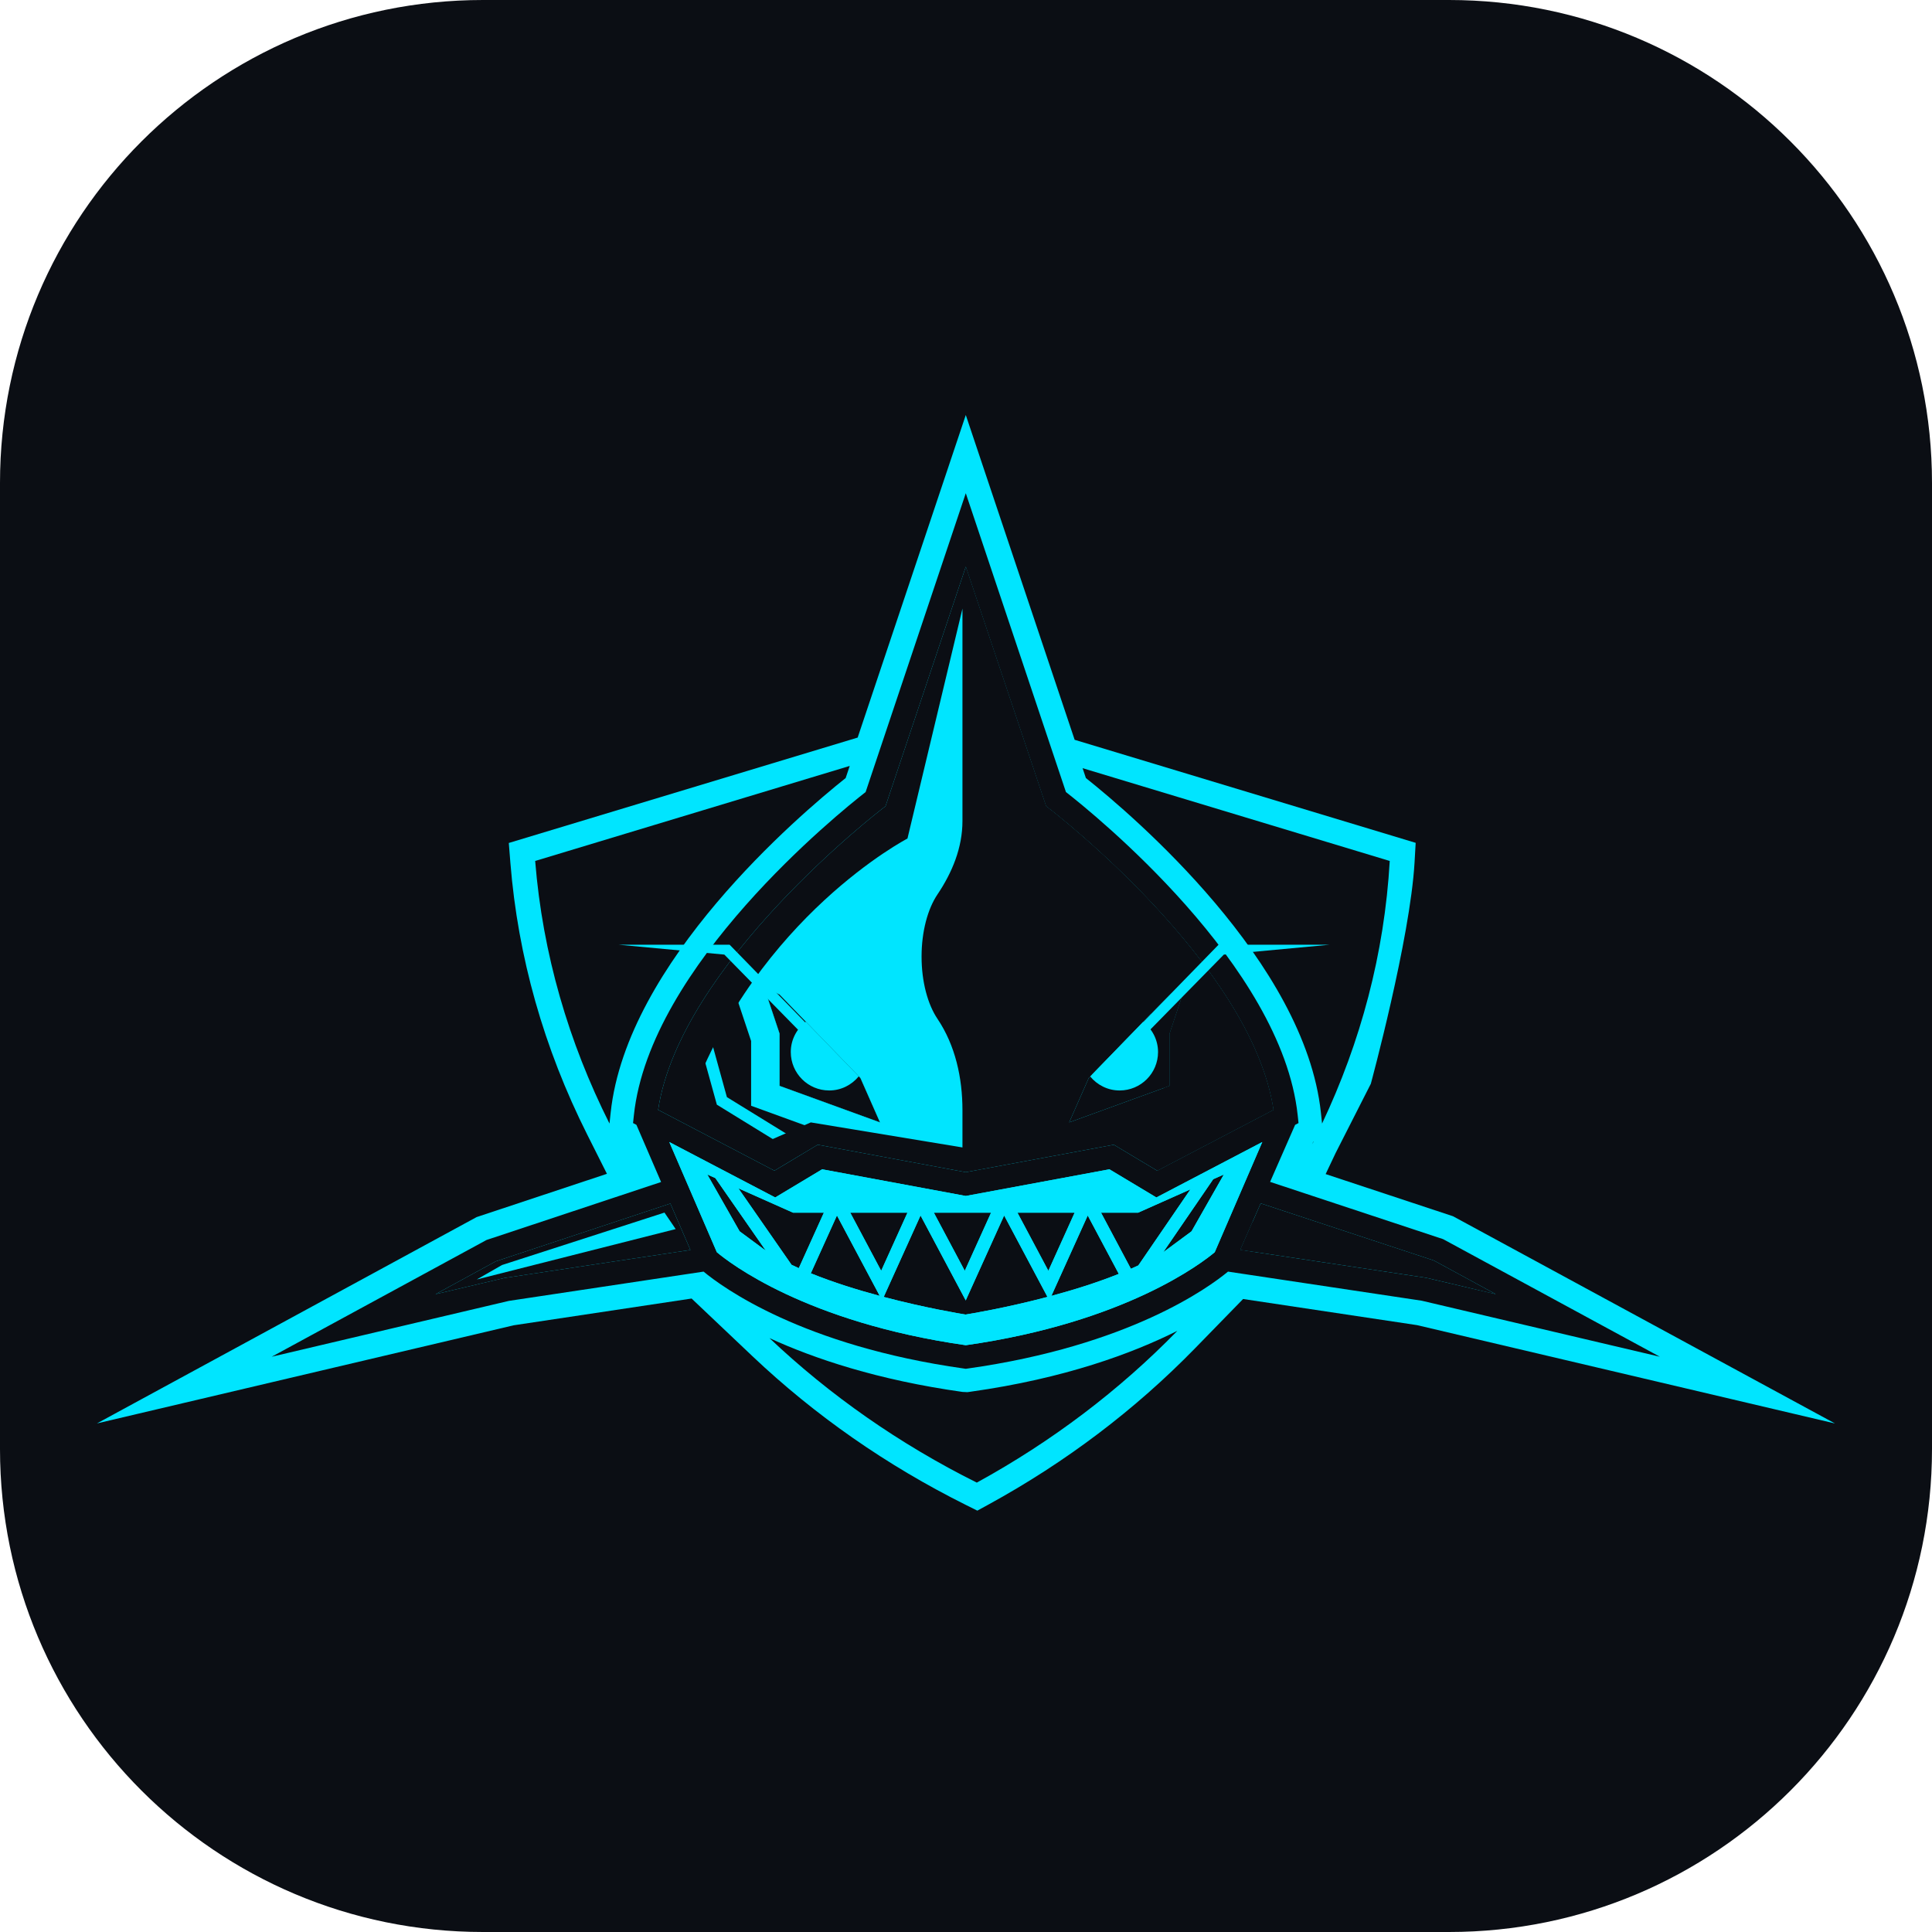
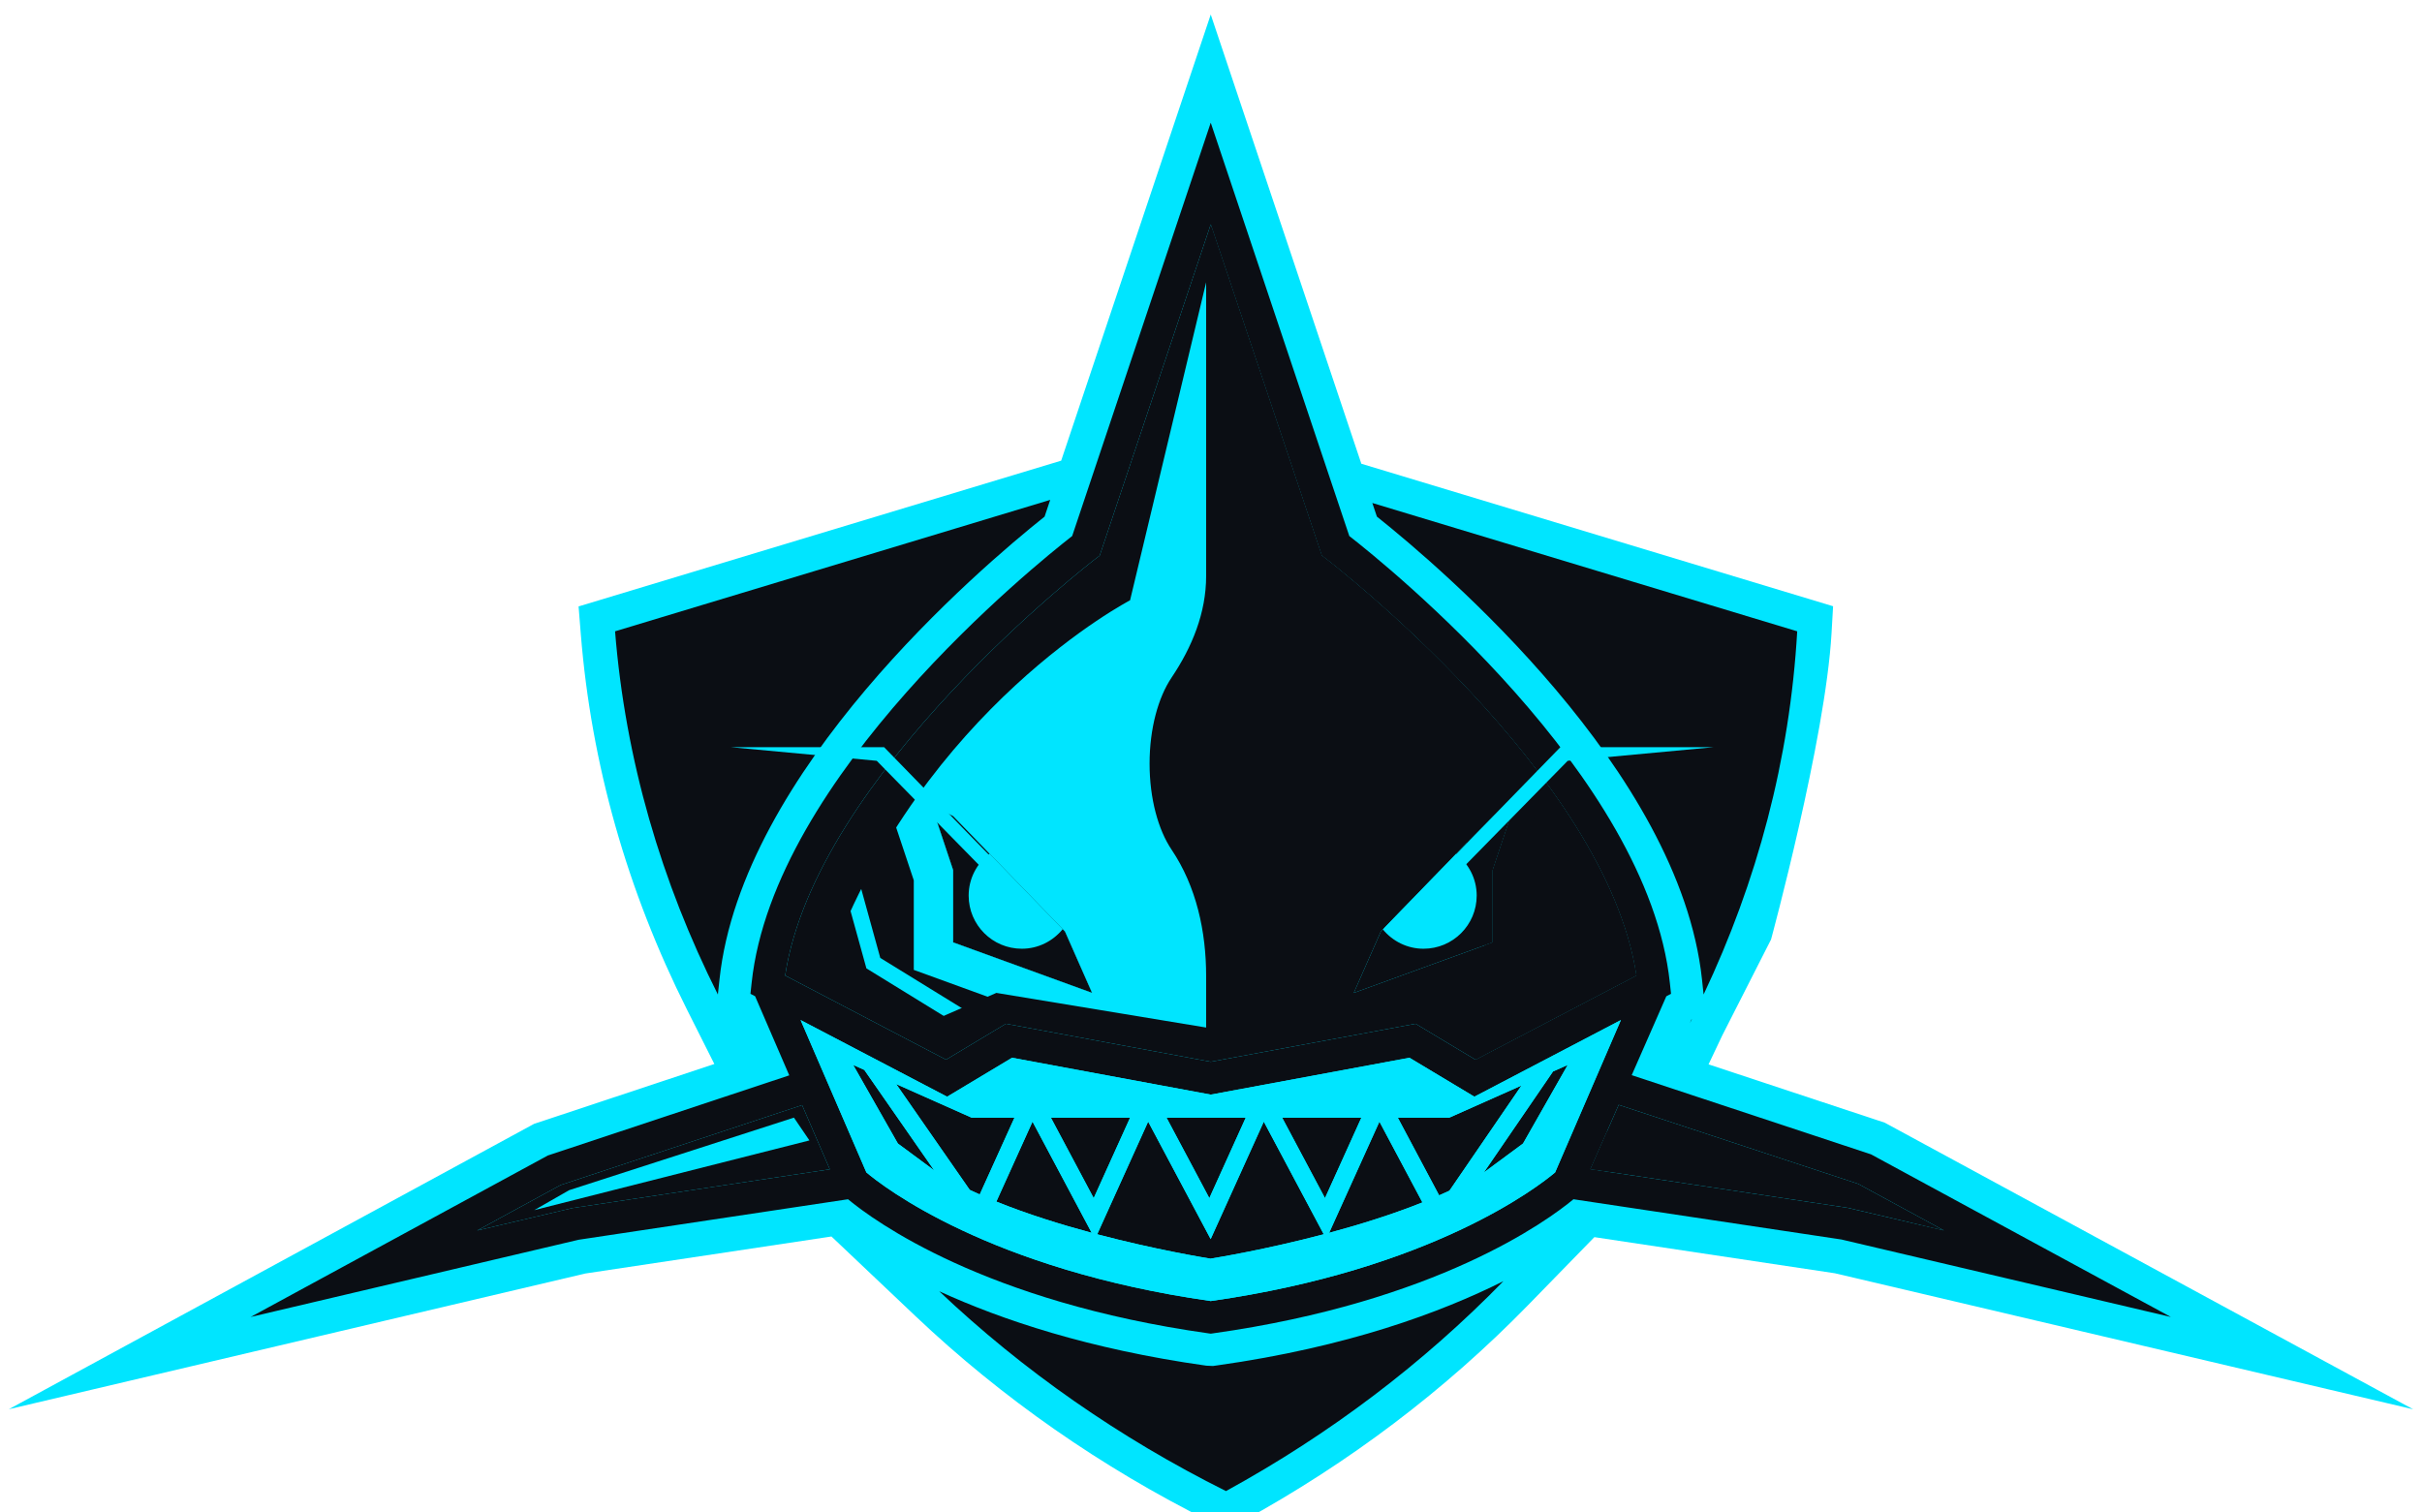
- <svg xmlns="http://www.w3.org/2000/svg" viewBox="0 0 32 32" width="32" height="32" role="img" aria-label="Juke">
-   <rect x="0" y="0" width="32" height="32" rx="8" fill="#0B0E14" />
-   <g transform="translate(-16.908,-4.098) scale(0.051418)">
-     <g transform="matrix(1.921154 0 0 1.921154 640 389.8519)" id="logo-logo">
-       <g style="" paint-order="stroke">
-         <g transform="matrix(0.9307168 0 0 -0.9307168 0 0)">
-           <path style="stroke: none; stroke-width: 1; stroke-dasharray: none; stroke-linecap: butt; stroke-dashoffset: 0; stroke-linejoin: miter; stroke-miterlimit: 4; fill: #00E5FF; fill-rule: nonzero; opacity: 1;" paint-order="stroke" transform=" translate(87.908, -45.7435)" d="M 0 0 L -0.162 0.088 L -23.11 7.684 L -21.329 11.444 L -14.971 23.953 C -14.971 23.953 -7.886 50.038 -7.093 63.838 L -6.891 67.36 L -68.329 85.922 L -87.941 144.437 L -107.419 86.324 L -170.271 67.336 L -169.982 63.735 C -168.625 46.837 -163.965 30.364 -156.13 14.775 L -152.59 7.733 L -176.067 -0.064 L -244.471 -37.236 L -169.405 -19.56 L -137.337 -14.737 L -126.384 -25.118 C -115.117 -35.794 -102.188 -44.808 -87.957 -51.905 L -85.861 -52.95 L -83.807 -51.826 C -69.93 -44.228 -57.418 -34.758 -46.618 -23.68 L -37.981 -14.821 L -6.647 -19.528 L 68.655 -37.245 z" stroke-linecap="round" />
-         </g>
-         <g transform="matrix(0.9307168 0 0 -0.9307168 -0.03108594 -5.335334)">
-           <path style="stroke: none; stroke-width: 1; stroke-dasharray: none; stroke-linecap: butt; stroke-dashoffset: 0; stroke-linejoin: miter; stroke-miterlimit: 4; fill: #0B0E14; fill-rule: nonzero; opacity: 1;" paint-order="stroke" transform=" translate(0, -74.6205)" d="M 0 0 C -28.828 4.111 -42.677 14.92 -44.849 16.753 L -53.417 36.602 L -34.334 26.617 L -25.878 31.691 L 0 26.888 L 25.878 31.691 L 34.334 26.617 L 53.416 36.602 L 44.849 16.753 C 42.676 14.92 28.828 4.111 0 0 M -83.107 12.114 L -95.536 9.189 L -84.671 15.111 L -53.219 25.521 L -49.609 17.158 z M -14.979 96.703 L -14.463 97.096 L 0 140.247 L 14.463 97.096 L 14.979 96.703 C 15.351 96.422 51.455 68.687 55.426 42.403 L 34.474 31.44 L 26.676 36.118 L 0 31.169 L -26.676 36.118 L -34.474 31.44 L -55.426 42.403 C -51.457 68.669 -15.349 96.422 -14.979 96.703 M 84.328 15.261 L 95.479 9.198 L 82.936 12.145 L 49.454 17.181 L 53.127 25.554 z M 125.043 -2.077 L 85.995 19.106 L 54.825 29.424 L 59.332 39.697 L 59.945 40.02 L 59.793 41.441 C 56.908 68.465 22.882 95.883 18.045 99.652 L 0 153.491 L -18.046 99.652 C -22.882 95.883 -56.908 68.465 -59.793 41.441 L -59.945 40.02 L -59.338 39.701 L -54.892 29.399 L -86.338 18.957 L -125.043 -2.077 L -82.312 7.985 L -47.239 13.259 C -43.84 10.441 -29.446 -0.112 -0.292 -4.209 L 0 -4.25 L 0.292 -4.209 C 29.447 -0.112 43.84 10.441 47.239 13.259 L 82.141 8.016 Z" stroke-linecap="round" />
-         </g>
-         <g transform="matrix(0.9307168 0 0 -0.9307168 27.03937 15.38103)">
-           <path style="stroke: none; stroke-width: 1; stroke-dasharray: none; stroke-linecap: butt; stroke-dashoffset: 0; stroke-linejoin: miter; stroke-miterlimit: 4; fill: #0B0E14; fill-rule: nonzero; opacity: 1;" paint-order="stroke" transform=" translate(7.639, 3.761)" d="M 0 0 L 2.82 8.462 L 0 7.052 L -14.573 -7.991 L -18.098 -15.984 L 0 -9.403 Z" stroke-linecap="round" />
-         </g>
-         <g transform="matrix(0.9307168 0 0 -0.9307168 -24.14531 15.38131)">
-           <path style="stroke: none; stroke-width: 1; stroke-dasharray: none; stroke-linecap: butt; stroke-dashoffset: 0; stroke-linejoin: miter; stroke-miterlimit: 4; fill: #0B0E14; fill-rule: nonzero; opacity: 1;" paint-order="stroke" transform=" translate(-7.6385, -5.642)" d="M 0 0 L 18.098 -6.581 L 14.572 1.412 L 0 16.455 L -2.821 17.865 L 0 9.403 Z" stroke-linecap="round" />
-         </g>
-         <g transform="matrix(0.9307168 0 0 -0.9307168 -0.5897953 46.76489)">
-           <path style="stroke: none; stroke-width: 1; stroke-dasharray: none; stroke-linecap: butt; stroke-dashoffset: 0; stroke-linejoin: miter; stroke-miterlimit: 4; fill: #0B0E14; fill-rule: nonzero; opacity: 1;" paint-order="stroke" transform=" translate(5.154, 5.235)" d="M 0 0 L -4.554 0 L -4.629 0 L -10.308 0 L -4.736 -10.47 z" stroke-linecap="round" />
-         </g>
-         <g transform="matrix(0.9307168 0 0 -0.9307168 -20.23918 49.10508)">
-           <path style="stroke: none; stroke-width: 1; stroke-dasharray: none; stroke-linecap: butt; stroke-dashoffset: 0; stroke-linejoin: miter; stroke-miterlimit: 4; fill: #0B0E14; fill-rule: nonzero; opacity: 1;" paint-order="stroke" transform=" translate(-6.2075, -3.1725)" d="M 0 0 C 4.041 -1.636 8.379 -2.982 12.415 -4.067 L 4.709 10.412 Z" stroke-linecap="round" />
-         </g>
-         <g transform="matrix(0.9307168 0 0 -0.9307168 -14.60611 46.76489)">
-           <path style="stroke: none; stroke-width: 1; stroke-dasharray: none; stroke-linecap: butt; stroke-dashoffset: 0; stroke-linejoin: miter; stroke-miterlimit: 4; fill: #0B0E14; fill-rule: nonzero; opacity: 1;" paint-order="stroke" transform=" translate(-5.153, 5.235)" d="M 0 0 L 5.571 -10.47 L 10.306 0 Z" stroke-linecap="round" />
-         </g>
-         <g transform="matrix(0.9307168 0 0 -0.9307168 13.4268 46.76489)">
-           <path style="stroke: none; stroke-width: 1; stroke-dasharray: none; stroke-linecap: butt; stroke-dashoffset: 0; stroke-linejoin: miter; stroke-miterlimit: 4; fill: #0B0E14; fill-rule: nonzero; opacity: 1;" paint-order="stroke" transform=" translate(-5.153, 5.235)" d="M 0 0 L 5.571 -10.47 L 10.306 0 Z" stroke-linecap="round" />
-         </g>
-         <g transform="matrix(0.9307168 0 0 -0.9307168 30.14043 44.64332)">
-           <path style="stroke: none; stroke-width: 1; stroke-dasharray: none; stroke-linecap: butt; stroke-dashoffset: 0; stroke-linejoin: miter; stroke-miterlimit: 4; fill: #0B0E14; fill-rule: nonzero; opacity: 1;" paint-order="stroke" transform=" translate(-1.374, 2.9555)" d="M 0 0 L -6.678 0 L -1.299 -10.108 C -0.846 -9.911 -0.398 -9.709 0.043 -9.502 L 9.426 4.197 Z" stroke-linecap="round" />
-         </g>
-         <g transform="matrix(0.9307168 0 0 -0.9307168 38.15595 42.00902)">
-           <path style="stroke: none; stroke-width: 1; stroke-dasharray: none; stroke-linecap: butt; stroke-dashoffset: 0; stroke-linejoin: miter; stroke-miterlimit: 4; fill: #0B0E14; fill-rule: nonzero; opacity: 1;" paint-order="stroke" transform=" translate(3.547, 6.1515)" d="M 0 0 L -9.009 -13.154 L -3.906 -9.385 L 1.915 0.851 z" stroke-linecap="round" />
-         </g>
-         <g transform="matrix(0.9307168 0 0 -0.9307168 19.97281 49.10629)">
-           <path style="stroke: none; stroke-width: 1; stroke-dasharray: none; stroke-linecap: butt; stroke-dashoffset: 0; stroke-linejoin: miter; stroke-miterlimit: 4; fill: #0B0E14; fill-rule: nonzero; opacity: 1;" paint-order="stroke" transform=" translate(-6.0735, -7.2405)" d="M 0 0 C 3.948 1.061 8.181 2.376 12.147 3.963 L 6.549 14.481 Z" stroke-linecap="round" />
-         </g>
-         <g transform="matrix(0.9307168 0 0 -0.9307168 -0.06384717 50.67399)">
-           <path style="stroke: none; stroke-width: 1; stroke-dasharray: none; stroke-linecap: butt; stroke-dashoffset: 0; stroke-linejoin: miter; stroke-miterlimit: 4; fill: #0B0E14; fill-rule: nonzero; opacity: 1;" paint-order="stroke" transform=" translate(0.0255, -6.3725)" d="M 0 0 L -8.142 15.298 L -14.777 0.627 C -7.16 -1.383 -0.809 -2.421 -0.066 -2.54 L -0.066 -2.553 C -0.066 -2.553 -0.042 -2.549 -0.028 -2.546 C -0.014 -2.549 0.009 -2.553 0.009 -2.553 L 0.009 -2.54 C 0.752 -2.421 7.107 -1.381 14.726 0.629 L 6.919 15.298 Z" stroke-linecap="round" />
-         </g>
-         <g transform="matrix(0.9307168 0 0 -0.9307168 -38.46541 41.87956)">
-           <path style="stroke: none; stroke-width: 1; stroke-dasharray: none; stroke-linecap: butt; stroke-dashoffset: 0; stroke-linejoin: miter; stroke-miterlimit: 4; fill: #0B0E14; fill-rule: nonzero; opacity: 1;" paint-order="stroke" transform=" translate(-5.272, 6.863)" d="M 0 0 L 5.821 -10.235 L 10.544 -13.726 L 1.448 -0.646 z" stroke-linecap="round" />
-         </g>
-         <g transform="matrix(0.9307168 0 0 -0.9307168 -30.99147 44.50371)">
-           <path style="stroke: none; stroke-width: 1; stroke-dasharray: none; stroke-linecap: butt; stroke-dashoffset: 0; stroke-linejoin: miter; stroke-miterlimit: 4; fill: #0B0E14; fill-rule: nonzero; opacity: 1;" paint-order="stroke" transform=" translate(2.1455, 2.8055)" d="M 0 0 L -9.845 4.384 L -0.266 -9.395 C 0.163 -9.597 0.592 -9.798 1.034 -9.995 L 5.554 0 Z" stroke-linecap="round" />
-         </g>
-         <g transform="matrix(0.9307168 0 0 -0.9307168 67.4148 47.94309)">
-           <path style="stroke: none; stroke-width: 1; stroke-dasharray: none; stroke-linecap: butt; stroke-dashoffset: 0; stroke-linejoin: miter; stroke-miterlimit: 4; fill: #0B0E14; fill-rule: nonzero; opacity: 1;" paint-order="stroke" transform=" translate(10.4695, -5.2305)" d="M 0 0 L 12.543 -2.947 L 1.392 3.115 L -29.809 13.408 L -33.482 5.035 Z" stroke-linecap="round" />
-         </g>
-         <g transform="matrix(0.9307168 0 0 -0.9307168 -67.57516 47.96226)">
-           <path style="stroke: none; stroke-width: 1; stroke-dasharray: none; stroke-linecap: butt; stroke-dashoffset: 0; stroke-linejoin: miter; stroke-miterlimit: 4; fill: #0B0E14; fill-rule: nonzero; opacity: 1;" paint-order="stroke" transform=" translate(-22.9635, -8.166)" d="M 0 0 L 12.429 2.925 L 45.927 7.969 L 42.316 16.332 L 10.865 5.922 Z" stroke-linecap="round" />
-         </g>
-         <g transform="matrix(0.9307168 0 0 -0.9307168 -0.03117901 47.08217)">
-           <path style="stroke: none; stroke-width: 1; stroke-dasharray: none; stroke-linecap: butt; stroke-dashoffset: 0; stroke-linejoin: miter; stroke-miterlimit: 4; fill: #00E5FF; fill-rule: nonzero; opacity: 1;" paint-order="stroke" transform=" translate(31.087, -3.926)" d="M 0 0 C -0.441 -0.207 -0.889 -0.409 -1.342 -0.606 L -6.721 9.502 L -0.043 9.502 L 9.382 13.699 z M 15.404 16.379 L 9.583 6.144 L 4.481 2.374 L 13.49 15.528 Z M -15.667 -5.489 L -9.119 8.992 L -3.52 -1.526 C -7.486 -3.113 -11.72 -4.429 -15.667 -5.489 M -21.78 9.502 L -11.474 9.502 L -16.209 -0.968 z M -31.087 -8.846 L -31.087 -8.858 C -31.087 -8.858 -31.111 -8.854 -31.125 -8.852 C -31.139 -8.854 -31.163 -8.858 -31.163 -8.858 L -31.163 -8.846 C -31.906 -8.727 -38.257 -7.688 -45.874 -5.679 L -39.238 8.992 L -31.097 -6.306 L -24.178 8.992 L -16.371 -5.677 C -23.99 -7.687 -30.345 -8.727 -31.087 -8.846 M -51.9 9.502 L -41.594 9.502 L -46.329 -0.968 z M -59.007 -1.42 L -54.297 8.992 L -46.592 -5.487 C -50.628 -4.402 -54.966 -3.056 -59.007 -1.42 M -62.473 0.107 L -72.051 13.886 L -62.207 9.502 L -56.653 9.502 L -61.173 -0.493 C -61.614 -0.296 -62.043 -0.095 -62.473 0.107 M -71.833 6.144 L -77.654 16.379 L -76.206 15.733 L -67.11 2.653 z M -31.163 9.502 L -31.087 9.502 L -26.533 9.502 L -31.269 -0.968 L -36.841 9.502 z M -5.208 17.316 L -31.087 12.513 L -56.965 17.316 L -65.421 12.242 L -84.503 22.227 L -75.936 2.378 C -73.764 0.545 -59.915 -10.264 -31.087 -14.375 C -2.259 -10.264 11.589 0.545 13.762 2.378 L 22.329 22.227 L 3.247 12.242 Z" stroke-linecap="round" />
-         </g>
-         <g transform="matrix(0.9307168 0 0 -0.9307168 -0.03099287 -15.65438)">
-           <path style="stroke: none; stroke-width: 1; stroke-dasharray: none; stroke-linecap: butt; stroke-dashoffset: 0; stroke-linejoin: miter; stroke-miterlimit: 4; fill: #0B0E14; fill-rule: nonzero; opacity: 1;" paint-order="stroke" transform=" translate(36.7245, -38.988)" d="M 0 0 L -18.098 -6.581 L -14.573 1.412 L 0 16.455 L 2.82 17.865 L 0 9.403 Z M -70.272 0 L -70.272 9.403 L -73.093 17.865 L -70.272 16.455 L -55.7 1.412 L -52.175 -6.581 z M -21.746 49.983 L -22.261 50.376 L -36.725 93.527 L -51.188 50.376 L -51.704 49.983 C -52.074 49.702 -88.182 21.949 -92.15 -4.316 L -71.199 -15.279 L -63.401 -10.602 L -36.725 -15.551 L -10.049 -10.602 L -2.251 -15.279 L 18.701 -4.316 C 14.73 21.968 -21.374 49.702 -21.746 49.983" stroke-linecap="round" />
-         </g>
-         <g transform="matrix(0.9307168 0 0 -0.9307168 25.76168 -15.78105)">
-           <path style="stroke: none; stroke-width: 1; stroke-dasharray: none; stroke-linecap: butt; stroke-dashoffset: 0; stroke-linejoin: miter; stroke-miterlimit: 4; fill: #0B0E14; fill-rule: nonzero; opacity: 1;" paint-order="stroke" transform=" translate(27.713, -43.4405)" d="M 0 0 C -3.971 26.284 -40.075 54.019 -40.447 54.3 L -40.962 54.692 L -55.426 97.844 L -46.119 50.415 C -46.119 50.415 -28.615 38.511 -22.07 17.294 L -18.701 20.771 L -15.881 22.182 L -18.701 13.72 L -18.701 4.316 L -19.722 3.944 C -19.489 -0.719 -19.821 -5.687 -20.952 -10.963 z" stroke-linecap="round" />
-         </g>
-         <g transform="matrix(0.9307168 0 0 -0.9307168 -65.35084 47.48648)">
-           <path style="stroke: none; stroke-width: 1; stroke-dasharray: none; stroke-linecap: butt; stroke-dashoffset: 0; stroke-linejoin: miter; stroke-miterlimit: 4; fill: #00E5FF; fill-rule: nonzero; opacity: 1;" paint-order="stroke" transform=" translate(15.8985, 6.025)" d="M 0 0 L -29.273 -9.449 L -33.816 -12.05 L 2.019 -2.97 z" stroke-linecap="round" />
-         </g>
-         <g transform="matrix(0.9307168 0 0 -0.9307168 67.41517 49.52465)">
-           <path style="stroke: none; stroke-width: 1; stroke-dasharray: none; stroke-linecap: butt; stroke-dashoffset: 0; stroke-linejoin: miter; stroke-miterlimit: 4; fill: #0B0E14; fill-rule: nonzero; opacity: 1;" paint-order="stroke" transform=" translate(23.0125, -6.4785)" d="M 0 0 L -43.844 12.957 L -46.025 7.982 L -16.784 4.209 Z" stroke-linecap="round" />
-         </g>
-         <g transform="matrix(0.9307168 0 0 -0.9307168 -23.6739 15.63753)">
-           <path style="stroke: none; stroke-width: 1; stroke-dasharray: none; stroke-linecap: butt; stroke-dashoffset: 0; stroke-linejoin: miter; stroke-miterlimit: 4; fill: #00E5FF; fill-rule: nonzero; opacity: 1;" paint-order="stroke" transform=" translate(-6.1255, 0.727)" d="M 0 0 C 0 -3.822 3.1 -6.922 6.923 -6.922 C 9.08 -6.922 10.982 -5.917 12.251 -4.371 L 2.72 5.468 C 1.077 4.201 0 2.236 0 0" stroke-linecap="round" />
-         </g>
-         <g transform="matrix(0.9307168 0 0 -0.9307168 26.51845 15.65224)">
-           <path style="stroke: none; stroke-width: 1; stroke-dasharray: none; stroke-linecap: butt; stroke-dashoffset: 0; stroke-linejoin: miter; stroke-miterlimit: 4; fill: #00E5FF; fill-rule: nonzero; opacity: 1;" paint-order="stroke" transform=" translate(-0.813, -6.179)" d="M 0 0 C 3.824 0 6.923 3.1 6.923 6.922 C 6.923 9.14 5.862 11.093 4.241 12.358 L -5.297 2.514 C -4.027 0.988 -2.139 0 0 0" stroke-linecap="round" />
-         </g>
-         <g transform="matrix(0.9307168 0 0 -0.9307168 -45.86237 -3.031438)">
-           <path style="stroke: none; stroke-width: 1; stroke-dasharray: none; stroke-linecap: butt; stroke-dashoffset: 0; stroke-linejoin: miter; stroke-miterlimit: 4; fill: #0B0E14; fill-rule: nonzero; opacity: 1;" paint-order="stroke" transform=" translate(-14.735, -30.2555)" d="M 0 0 C 2.896 27.128 33.816 53.5 42.339 60.291 L 43.07 62.47 L -13.6 45.349 C -12.252 28.571 -7.553 12.65 -0.21 -1.959 Z" stroke-linecap="round" />
-         </g>
-         <g transform="matrix(0.9307168 0 0 -0.9307168 1.250976 74.42942)">
-           <path style="stroke: none; stroke-width: 1; stroke-dasharray: none; stroke-linecap: butt; stroke-dashoffset: 0; stroke-linejoin: miter; stroke-miterlimit: 4; fill: #0B0E14; fill-rule: nonzero; opacity: 1;" paint-order="stroke" transform=" translate(-0.5, 2.705)" d="M 0 0 L -0.586 -0.082 L -1.465 -0.041 C -16.75 2.106 -28.169 5.952 -36.24 9.653 C -25.376 -0.642 -12.79 -9.446 1.106 -16.377 C 14.657 -8.957 26.83 0.29 37.24 10.967 C 29.125 6.897 16.935 2.38 0 0" stroke-linecap="round" />
-         </g>
-         <g transform="matrix(0.9307168 0 0 -0.9307168 45.30478 -2.843433)">
-           <path style="stroke: none; stroke-width: 1; stroke-dasharray: none; stroke-linecap: butt; stroke-dashoffset: 0; stroke-linejoin: miter; stroke-miterlimit: 4; fill: #0B0E14; fill-rule: nonzero; opacity: 1;" paint-order="stroke" transform=" translate(-27.0725, 30.2375)" d="M 0 0 C 8.523 -6.791 39.444 -33.163 42.34 -60.291 L 42.549 -62.25 C 49.486 -47.598 53.779 -31.679 54.74 -14.942 L -0.595 1.775 Z" stroke-linecap="round" />
-         </g>
-         <g transform="matrix(0.9307168 0 0 -0.9307168 58.16394 30.19199)">
-           <path style="stroke: none; stroke-width: 1; stroke-dasharray: none; stroke-linecap: butt; stroke-dashoffset: 0; stroke-linejoin: miter; stroke-miterlimit: 4; fill: #0B0E14; fill-rule: nonzero; opacity: 1;" paint-order="stroke" transform=" translate(-0.133, -0.2435)" d="M 0 0 C 0.084 0.164 0.182 0.322 0.266 0.487 L 0.199 0.452 Z" stroke-linecap="round" />
-         </g>
-         <g transform="matrix(0.9307168 0 0 -0.9307168 40.87904 8.016078)">
-           <path style="stroke: none; stroke-width: 1; stroke-dasharray: none; stroke-linecap: butt; stroke-dashoffset: 0; stroke-linejoin: miter; stroke-miterlimit: 4; fill: #00E5FF; fill-rule: nonzero; opacity: 1;" paint-order="stroke" transform=" translate(-21.5395, -11.87)" d="M 0 0 L 23.115 23.74 L 43.079 23.74 L 24.075 21.966 L 9.211 6.812" stroke-linecap="round" />
-         </g>
-         <g transform="matrix(0.9307168 0 0 -0.9307168 35.68871 16.84476)">
-           <path style="stroke: none; stroke-width: 1; stroke-dasharray: none; stroke-linecap: butt; stroke-dashoffset: 0; stroke-linejoin: miter; stroke-miterlimit: 4; fill: #0B0E14; fill-rule: nonzero; opacity: 1;" paint-order="stroke" transform=" translate(5.4215, -6.096)" d="M 0 0 L -11.16 -6.873 L -14.109 -5.104 L -4.362 -1.558 L -4.362 10.108 L -1.375 19.065 C 0.322 16.712 1.854 14.278 3.266 11.82 Z" stroke-linecap="round" />
-         </g>
-         <g transform="matrix(0.9307168 0 0 -0.9307168 40.47408 22.44098)">
-           <path style="stroke: none; stroke-width: 1; stroke-dasharray: none; stroke-linecap: butt; stroke-dashoffset: 0; stroke-linejoin: miter; stroke-miterlimit: 4; fill: #0B0E14; fill-rule: nonzero; opacity: 1;" paint-order="stroke" transform=" translate(2.0885, -1.4435)" d="M 0 0 L 2.927 10.593 C 4.612 7.322 5.948 4.006 6.759 0.705 L -9.313 -7.706 L -10.936 -6.731 z" stroke-linecap="round" />
-         </g>
-         <g transform="matrix(0.9307168 0 0 -0.9307168 -23.39608 -14.21782)">
-           <path style="stroke: none; stroke-width: 1; stroke-dasharray: none; stroke-linecap: butt; stroke-dashoffset: 0; stroke-linejoin: miter; stroke-miterlimit: 4; fill: #00E5FF; fill-rule: nonzero; opacity: 1;" paint-order="stroke" transform=" translate(-8.4435, -37.4445)" d="M 0 0 L 0 9.403 L -2.821 17.865 L 0 16.455 L 14.572 1.412 L 18.098 -6.581 Z M 25.582 23.287 C 25.582 27.848 26.704 31.904 28.447 34.494 C 31.117 38.462 32.948 42.931 32.948 47.713 L 32.948 85.982 L 23.041 44.56 C 23.041 44.56 -3.875 30.583 -16.061 -2.452 L -2.476 -10.118 L 5.628 -6.581 L 32.948 -11.093 L 32.948 -4.384 C 32.948 1.407 31.68 7.273 28.447 12.078 C 26.704 14.667 25.582 18.725 25.582 23.287" stroke-linecap="round" />
-         </g>
-         <g transform="matrix(0.9307168 0 0 -0.9307168 -35.04009 16.84476)">
-           <path style="stroke: none; stroke-width: 1; stroke-dasharray: none; stroke-linecap: butt; stroke-dashoffset: 0; stroke-linejoin: miter; stroke-miterlimit: 4; fill: #0B0E14; fill-rule: nonzero; opacity: 1;" paint-order="stroke" transform=" translate(-5.4215, -6.096)" d="M 0 0 L 11.16 -6.873 L 14.109 -5.104 L 4.363 -1.558 L 4.363 10.108 L 1.375 19.065 C -0.322 16.712 -1.854 14.278 -3.266 11.82 Z" stroke-linecap="round" />
-         </g>
-         <g transform="matrix(0.9307168 0 0 -0.9307168 -39.82547 22.44098)">
-           <path style="stroke: none; stroke-width: 1; stroke-dasharray: none; stroke-linecap: butt; stroke-dashoffset: 0; stroke-linejoin: miter; stroke-miterlimit: 4; fill: #0B0E14; fill-rule: nonzero; opacity: 1;" paint-order="stroke" transform=" translate(-2.0885, -1.4435)" d="M 0 0 L -2.927 10.593 C -4.611 7.322 -5.948 4.006 -6.759 0.705 L 9.314 -7.706 L 10.936 -6.731 z" stroke-linecap="round" />
-         </g>
-         <g transform="matrix(0.9307168 0 0 -0.9307168 -38.15725 8.016078)">
-           <path style="stroke: none; stroke-width: 1; stroke-dasharray: none; stroke-linecap: butt; stroke-dashoffset: 0; stroke-linejoin: miter; stroke-miterlimit: 4; fill: #00E5FF; fill-rule: nonzero; opacity: 1;" paint-order="stroke" transform=" translate(21.5395, -11.87)" d="M 0 0 L -23.115 23.74 L -43.079 23.74 L -24.075 21.966 L -9.211 6.812" stroke-linecap="round" />
-         </g>
+ <svg xmlns="http://www.w3.org/2000/svg" viewBox="358 210 564 352" width="564" height="352" role="img" aria-label="Juke">
+   <g transform="matrix(1.921154 0 0 1.921154 640 389.8519)" id="logo-logo">
+     <g style="" paint-order="stroke">
+       <g transform="matrix(0.9307168 0 0 -0.9307168 0 0)">
+         <path style="stroke: none; stroke-width: 1; stroke-dasharray: none; stroke-linecap: butt; stroke-dashoffset: 0; stroke-linejoin: miter; stroke-miterlimit: 4; fill: #00E5FF; fill-rule: nonzero; opacity: 1;" paint-order="stroke" transform=" translate(87.908, -45.7435)" d="M 0 0 L -0.162 0.088 L -23.11 7.684 L -21.329 11.444 L -14.971 23.953 C -14.971 23.953 -7.886 50.038 -7.093 63.838 L -6.891 67.36 L -68.329 85.922 L -87.941 144.437 L -107.419 86.324 L -170.271 67.336 L -169.982 63.735 C -168.625 46.837 -163.965 30.364 -156.13 14.775 L -152.59 7.733 L -176.067 -0.064 L -244.471 -37.236 L -169.405 -19.56 L -137.337 -14.737 L -126.384 -25.118 C -115.117 -35.794 -102.188 -44.808 -87.957 -51.905 L -85.861 -52.95 L -83.807 -51.826 C -69.93 -44.228 -57.418 -34.758 -46.618 -23.68 L -37.981 -14.821 L -6.647 -19.528 L 68.655 -37.245 z" stroke-linecap="round" />
+       </g>
+       <g transform="matrix(0.9307168 0 0 -0.9307168 -0.03108594 -5.335334)">
+         <path style="stroke: none; stroke-width: 1; stroke-dasharray: none; stroke-linecap: butt; stroke-dashoffset: 0; stroke-linejoin: miter; stroke-miterlimit: 4; fill: #0B0E14; fill-rule: nonzero; opacity: 1;" paint-order="stroke" transform=" translate(0, -74.6205)" d="M 0 0 C -28.828 4.111 -42.677 14.92 -44.849 16.753 L -53.417 36.602 L -34.334 26.617 L -25.878 31.691 L 0 26.888 L 25.878 31.691 L 34.334 26.617 L 53.416 36.602 L 44.849 16.753 C 42.676 14.92 28.828 4.111 0 0 M -83.107 12.114 L -95.536 9.189 L -84.671 15.111 L -53.219 25.521 L -49.609 17.158 z M -14.979 96.703 L -14.463 97.096 L 0 140.247 L 14.463 97.096 L 14.979 96.703 C 15.351 96.422 51.455 68.687 55.426 42.403 L 34.474 31.44 L 26.676 36.118 L 0 31.169 L -26.676 36.118 L -34.474 31.44 L -55.426 42.403 C -51.457 68.669 -15.349 96.422 -14.979 96.703 M 84.328 15.261 L 95.479 9.198 L 82.936 12.145 L 49.454 17.181 L 53.127 25.554 z M 125.043 -2.077 L 85.995 19.106 L 54.825 29.424 L 59.332 39.697 L 59.945 40.02 L 59.793 41.441 C 56.908 68.465 22.882 95.883 18.045 99.652 L 0 153.491 L -18.046 99.652 C -22.882 95.883 -56.908 68.465 -59.793 41.441 L -59.945 40.02 L -59.338 39.701 L -54.892 29.399 L -86.338 18.957 L -125.043 -2.077 L -82.312 7.985 L -47.239 13.259 C -43.84 10.441 -29.446 -0.112 -0.292 -4.209 L 0 -4.25 L 0.292 -4.209 C 29.447 -0.112 43.84 10.441 47.239 13.259 L 82.141 8.016 Z" stroke-linecap="round" />
+       </g>
+       <g transform="matrix(0.9307168 0 0 -0.9307168 27.03937 15.38103)">
+         <path style="stroke: none; stroke-width: 1; stroke-dasharray: none; stroke-linecap: butt; stroke-dashoffset: 0; stroke-linejoin: miter; stroke-miterlimit: 4; fill: #0B0E14; fill-rule: nonzero; opacity: 1;" paint-order="stroke" transform=" translate(7.639, 3.761)" d="M 0 0 L 2.82 8.462 L 0 7.052 L -14.573 -7.991 L -18.098 -15.984 L 0 -9.403 Z" stroke-linecap="round" />
+       </g>
+       <g transform="matrix(0.9307168 0 0 -0.9307168 -24.14531 15.38131)">
+         <path style="stroke: none; stroke-width: 1; stroke-dasharray: none; stroke-linecap: butt; stroke-dashoffset: 0; stroke-linejoin: miter; stroke-miterlimit: 4; fill: #0B0E14; fill-rule: nonzero; opacity: 1;" paint-order="stroke" transform=" translate(-7.6385, -5.642)" d="M 0 0 L 18.098 -6.581 L 14.572 1.412 L 0 16.455 L -2.821 17.865 L 0 9.403 Z" stroke-linecap="round" />
+       </g>
+       <g transform="matrix(0.9307168 0 0 -0.9307168 -0.5897953 46.76489)">
+         <path style="stroke: none; stroke-width: 1; stroke-dasharray: none; stroke-linecap: butt; stroke-dashoffset: 0; stroke-linejoin: miter; stroke-miterlimit: 4; fill: #0B0E14; fill-rule: nonzero; opacity: 1;" paint-order="stroke" transform=" translate(5.154, 5.235)" d="M 0 0 L -4.554 0 L -4.629 0 L -10.308 0 L -4.736 -10.47 z" stroke-linecap="round" />
+       </g>
+       <g transform="matrix(0.9307168 0 0 -0.9307168 -20.23918 49.10508)">
+         <path style="stroke: none; stroke-width: 1; stroke-dasharray: none; stroke-linecap: butt; stroke-dashoffset: 0; stroke-linejoin: miter; stroke-miterlimit: 4; fill: #0B0E14; fill-rule: nonzero; opacity: 1;" paint-order="stroke" transform=" translate(-6.2075, -3.1725)" d="M 0 0 C 4.041 -1.636 8.379 -2.982 12.415 -4.067 L 4.709 10.412 Z" stroke-linecap="round" />
+       </g>
+       <g transform="matrix(0.9307168 0 0 -0.9307168 -14.60611 46.76489)">
+         <path style="stroke: none; stroke-width: 1; stroke-dasharray: none; stroke-linecap: butt; stroke-dashoffset: 0; stroke-linejoin: miter; stroke-miterlimit: 4; fill: #0B0E14; fill-rule: nonzero; opacity: 1;" paint-order="stroke" transform=" translate(-5.153, 5.235)" d="M 0 0 L 5.571 -10.47 L 10.306 0 Z" stroke-linecap="round" />
+       </g>
+       <g transform="matrix(0.9307168 0 0 -0.9307168 13.4268 46.76489)">
+         <path style="stroke: none; stroke-width: 1; stroke-dasharray: none; stroke-linecap: butt; stroke-dashoffset: 0; stroke-linejoin: miter; stroke-miterlimit: 4; fill: #0B0E14; fill-rule: nonzero; opacity: 1;" paint-order="stroke" transform=" translate(-5.153, 5.235)" d="M 0 0 L 5.571 -10.47 L 10.306 0 Z" stroke-linecap="round" />
+       </g>
+       <g transform="matrix(0.9307168 0 0 -0.9307168 30.14043 44.64332)">
+         <path style="stroke: none; stroke-width: 1; stroke-dasharray: none; stroke-linecap: butt; stroke-dashoffset: 0; stroke-linejoin: miter; stroke-miterlimit: 4; fill: #0B0E14; fill-rule: nonzero; opacity: 1;" paint-order="stroke" transform=" translate(-1.374, 2.9555)" d="M 0 0 L -6.678 0 L -1.299 -10.108 C -0.846 -9.911 -0.398 -9.709 0.043 -9.502 L 9.426 4.197 Z" stroke-linecap="round" />
+       </g>
+       <g transform="matrix(0.9307168 0 0 -0.9307168 38.15595 42.00902)">
+         <path style="stroke: none; stroke-width: 1; stroke-dasharray: none; stroke-linecap: butt; stroke-dashoffset: 0; stroke-linejoin: miter; stroke-miterlimit: 4; fill: #0B0E14; fill-rule: nonzero; opacity: 1;" paint-order="stroke" transform=" translate(3.547, 6.1515)" d="M 0 0 L -9.009 -13.154 L -3.906 -9.385 L 1.915 0.851 z" stroke-linecap="round" />
+       </g>
+       <g transform="matrix(0.9307168 0 0 -0.9307168 19.97281 49.10629)">
+         <path style="stroke: none; stroke-width: 1; stroke-dasharray: none; stroke-linecap: butt; stroke-dashoffset: 0; stroke-linejoin: miter; stroke-miterlimit: 4; fill: #0B0E14; fill-rule: nonzero; opacity: 1;" paint-order="stroke" transform=" translate(-6.0735, -7.2405)" d="M 0 0 C 3.948 1.061 8.181 2.376 12.147 3.963 L 6.549 14.481 Z" stroke-linecap="round" />
+       </g>
+       <g transform="matrix(0.9307168 0 0 -0.9307168 -0.06384717 50.67399)">
+         <path style="stroke: none; stroke-width: 1; stroke-dasharray: none; stroke-linecap: butt; stroke-dashoffset: 0; stroke-linejoin: miter; stroke-miterlimit: 4; fill: #0B0E14; fill-rule: nonzero; opacity: 1;" paint-order="stroke" transform=" translate(0.0255, -6.3725)" d="M 0 0 L -8.142 15.298 L -14.777 0.627 C -7.16 -1.383 -0.809 -2.421 -0.066 -2.54 L -0.066 -2.553 C -0.066 -2.553 -0.042 -2.549 -0.028 -2.546 C -0.014 -2.549 0.009 -2.553 0.009 -2.553 L 0.009 -2.54 C 0.752 -2.421 7.107 -1.381 14.726 0.629 L 6.919 15.298 Z" stroke-linecap="round" />
+       </g>
+       <g transform="matrix(0.9307168 0 0 -0.9307168 -38.46541 41.87956)">
+         <path style="stroke: none; stroke-width: 1; stroke-dasharray: none; stroke-linecap: butt; stroke-dashoffset: 0; stroke-linejoin: miter; stroke-miterlimit: 4; fill: #0B0E14; fill-rule: nonzero; opacity: 1;" paint-order="stroke" transform=" translate(-5.272, 6.863)" d="M 0 0 L 5.821 -10.235 L 10.544 -13.726 L 1.448 -0.646 z" stroke-linecap="round" />
+       </g>
+       <g transform="matrix(0.9307168 0 0 -0.9307168 -30.99147 44.50371)">
+         <path style="stroke: none; stroke-width: 1; stroke-dasharray: none; stroke-linecap: butt; stroke-dashoffset: 0; stroke-linejoin: miter; stroke-miterlimit: 4; fill: #0B0E14; fill-rule: nonzero; opacity: 1;" paint-order="stroke" transform=" translate(2.1455, 2.8055)" d="M 0 0 L -9.845 4.384 L -0.266 -9.395 C 0.163 -9.597 0.592 -9.798 1.034 -9.995 L 5.554 0 Z" stroke-linecap="round" />
+       </g>
+       <g transform="matrix(0.9307168 0 0 -0.9307168 67.4148 47.94309)">
+         <path style="stroke: none; stroke-width: 1; stroke-dasharray: none; stroke-linecap: butt; stroke-dashoffset: 0; stroke-linejoin: miter; stroke-miterlimit: 4; fill: #0B0E14; fill-rule: nonzero; opacity: 1;" paint-order="stroke" transform=" translate(10.4695, -5.2305)" d="M 0 0 L 12.543 -2.947 L 1.392 3.115 L -29.809 13.408 L -33.482 5.035 Z" stroke-linecap="round" />
+       </g>
+       <g transform="matrix(0.9307168 0 0 -0.9307168 -67.57516 47.96226)">
+         <path style="stroke: none; stroke-width: 1; stroke-dasharray: none; stroke-linecap: butt; stroke-dashoffset: 0; stroke-linejoin: miter; stroke-miterlimit: 4; fill: #0B0E14; fill-rule: nonzero; opacity: 1;" paint-order="stroke" transform=" translate(-22.9635, -8.166)" d="M 0 0 L 12.429 2.925 L 45.927 7.969 L 42.316 16.332 L 10.865 5.922 Z" stroke-linecap="round" />
+       </g>
+       <g transform="matrix(0.9307168 0 0 -0.9307168 -0.03117901 47.08217)">
+         <path style="stroke: none; stroke-width: 1; stroke-dasharray: none; stroke-linecap: butt; stroke-dashoffset: 0; stroke-linejoin: miter; stroke-miterlimit: 4; fill: #00E5FF; fill-rule: nonzero; opacity: 1;" paint-order="stroke" transform=" translate(31.087, -3.926)" d="M 0 0 C -0.441 -0.207 -0.889 -0.409 -1.342 -0.606 L -6.721 9.502 L -0.043 9.502 L 9.382 13.699 z M 15.404 16.379 L 9.583 6.144 L 4.481 2.374 L 13.49 15.528 Z M -15.667 -5.489 L -9.119 8.992 L -3.52 -1.526 C -7.486 -3.113 -11.72 -4.429 -15.667 -5.489 M -21.78 9.502 L -11.474 9.502 L -16.209 -0.968 z M -31.087 -8.846 L -31.087 -8.858 C -31.087 -8.858 -31.111 -8.854 -31.125 -8.852 C -31.139 -8.854 -31.163 -8.858 -31.163 -8.858 L -31.163 -8.846 C -31.906 -8.727 -38.257 -7.688 -45.874 -5.679 L -39.238 8.992 L -31.097 -6.306 L -24.178 8.992 L -16.371 -5.677 C -23.99 -7.687 -30.345 -8.727 -31.087 -8.846 M -51.9 9.502 L -41.594 9.502 L -46.329 -0.968 z M -59.007 -1.42 L -54.297 8.992 L -46.592 -5.487 C -50.628 -4.402 -54.966 -3.056 -59.007 -1.42 M -62.473 0.107 L -72.051 13.886 L -62.207 9.502 L -56.653 9.502 L -61.173 -0.493 C -61.614 -0.296 -62.043 -0.095 -62.473 0.107 M -71.833 6.144 L -77.654 16.379 L -76.206 15.733 L -67.11 2.653 z M -31.163 9.502 L -31.087 9.502 L -26.533 9.502 L -31.269 -0.968 L -36.841 9.502 z M -5.208 17.316 L -31.087 12.513 L -56.965 17.316 L -65.421 12.242 L -84.503 22.227 L -75.936 2.378 C -73.764 0.545 -59.915 -10.264 -31.087 -14.375 C -2.259 -10.264 11.589 0.545 13.762 2.378 L 22.329 22.227 L 3.247 12.242 Z" stroke-linecap="round" />
+       </g>
+       <g transform="matrix(0.9307168 0 0 -0.9307168 -0.03099287 -15.65438)">
+         <path style="stroke: none; stroke-width: 1; stroke-dasharray: none; stroke-linecap: butt; stroke-dashoffset: 0; stroke-linejoin: miter; stroke-miterlimit: 4; fill: #0B0E14; fill-rule: nonzero; opacity: 1;" paint-order="stroke" transform=" translate(36.7245, -38.988)" d="M 0 0 L -18.098 -6.581 L -14.573 1.412 L 0 16.455 L 2.82 17.865 L 0 9.403 Z M -70.272 0 L -70.272 9.403 L -73.093 17.865 L -70.272 16.455 L -55.7 1.412 L -52.175 -6.581 z M -21.746 49.983 L -22.261 50.376 L -36.725 93.527 L -51.188 50.376 L -51.704 49.983 C -52.074 49.702 -88.182 21.949 -92.15 -4.316 L -71.199 -15.279 L -63.401 -10.602 L -36.725 -15.551 L -10.049 -10.602 L -2.251 -15.279 L 18.701 -4.316 C 14.73 21.968 -21.374 49.702 -21.746 49.983" stroke-linecap="round" />
+       </g>
+       <g transform="matrix(0.9307168 0 0 -0.9307168 25.76168 -15.78105)">
+         <path style="stroke: none; stroke-width: 1; stroke-dasharray: none; stroke-linecap: butt; stroke-dashoffset: 0; stroke-linejoin: miter; stroke-miterlimit: 4; fill: #0B0E14; fill-rule: nonzero; opacity: 1;" paint-order="stroke" transform=" translate(27.713, -43.4405)" d="M 0 0 C -3.971 26.284 -40.075 54.019 -40.447 54.3 L -40.962 54.692 L -55.426 97.844 L -46.119 50.415 C -46.119 50.415 -28.615 38.511 -22.07 17.294 L -18.701 20.771 L -15.881 22.182 L -18.701 13.72 L -18.701 4.316 L -19.722 3.944 C -19.489 -0.719 -19.821 -5.687 -20.952 -10.963 z" stroke-linecap="round" />
+       </g>
+       <g transform="matrix(0.9307168 0 0 -0.9307168 -65.35084 47.48648)">
+         <path style="stroke: none; stroke-width: 1; stroke-dasharray: none; stroke-linecap: butt; stroke-dashoffset: 0; stroke-linejoin: miter; stroke-miterlimit: 4; fill: #00E5FF; fill-rule: nonzero; opacity: 1;" paint-order="stroke" transform=" translate(15.8985, 6.025)" d="M 0 0 L -29.273 -9.449 L -33.816 -12.05 L 2.019 -2.97 z" stroke-linecap="round" />
+       </g>
+       <g transform="matrix(0.9307168 0 0 -0.9307168 67.41517 49.52465)">
+         <path style="stroke: none; stroke-width: 1; stroke-dasharray: none; stroke-linecap: butt; stroke-dashoffset: 0; stroke-linejoin: miter; stroke-miterlimit: 4; fill: #0B0E14; fill-rule: nonzero; opacity: 1;" paint-order="stroke" transform=" translate(23.0125, -6.4785)" d="M 0 0 L -43.844 12.957 L -46.025 7.982 L -16.784 4.209 Z" stroke-linecap="round" />
+       </g>
+       <g transform="matrix(0.9307168 0 0 -0.9307168 -23.6739 15.63753)">
+         <path style="stroke: none; stroke-width: 1; stroke-dasharray: none; stroke-linecap: butt; stroke-dashoffset: 0; stroke-linejoin: miter; stroke-miterlimit: 4; fill: #00E5FF; fill-rule: nonzero; opacity: 1;" paint-order="stroke" transform=" translate(-6.1255, 0.727)" d="M 0 0 C 0 -3.822 3.1 -6.922 6.923 -6.922 C 9.08 -6.922 10.982 -5.917 12.251 -4.371 L 2.72 5.468 C 1.077 4.201 0 2.236 0 0" stroke-linecap="round" />
+       </g>
+       <g transform="matrix(0.9307168 0 0 -0.9307168 26.51845 15.65224)">
+         <path style="stroke: none; stroke-width: 1; stroke-dasharray: none; stroke-linecap: butt; stroke-dashoffset: 0; stroke-linejoin: miter; stroke-miterlimit: 4; fill: #00E5FF; fill-rule: nonzero; opacity: 1;" paint-order="stroke" transform=" translate(-0.813, -6.179)" d="M 0 0 C 3.824 0 6.923 3.1 6.923 6.922 C 6.923 9.14 5.862 11.093 4.241 12.358 L -5.297 2.514 C -4.027 0.988 -2.139 0 0 0" stroke-linecap="round" />
+       </g>
+       <g transform="matrix(0.9307168 0 0 -0.9307168 -45.86237 -3.031438)">
+         <path style="stroke: none; stroke-width: 1; stroke-dasharray: none; stroke-linecap: butt; stroke-dashoffset: 0; stroke-linejoin: miter; stroke-miterlimit: 4; fill: #0B0E14; fill-rule: nonzero; opacity: 1;" paint-order="stroke" transform=" translate(-14.735, -30.2555)" d="M 0 0 C 2.896 27.128 33.816 53.5 42.339 60.291 L 43.07 62.47 L -13.6 45.349 C -12.252 28.571 -7.553 12.65 -0.21 -1.959 Z" stroke-linecap="round" />
+       </g>
+       <g transform="matrix(0.9307168 0 0 -0.9307168 1.250976 74.42942)">
+         <path style="stroke: none; stroke-width: 1; stroke-dasharray: none; stroke-linecap: butt; stroke-dashoffset: 0; stroke-linejoin: miter; stroke-miterlimit: 4; fill: #0B0E14; fill-rule: nonzero; opacity: 1;" paint-order="stroke" transform=" translate(-0.5, 2.705)" d="M 0 0 L -0.586 -0.082 L -1.465 -0.041 C -16.75 2.106 -28.169 5.952 -36.24 9.653 C -25.376 -0.642 -12.79 -9.446 1.106 -16.377 C 14.657 -8.957 26.83 0.29 37.24 10.967 C 29.125 6.897 16.935 2.38 0 0" stroke-linecap="round" />
+       </g>
+       <g transform="matrix(0.9307168 0 0 -0.9307168 45.30478 -2.843433)">
+         <path style="stroke: none; stroke-width: 1; stroke-dasharray: none; stroke-linecap: butt; stroke-dashoffset: 0; stroke-linejoin: miter; stroke-miterlimit: 4; fill: #0B0E14; fill-rule: nonzero; opacity: 1;" paint-order="stroke" transform=" translate(-27.0725, 30.2375)" d="M 0 0 C 8.523 -6.791 39.444 -33.163 42.34 -60.291 L 42.549 -62.25 C 49.486 -47.598 53.779 -31.679 54.74 -14.942 L -0.595 1.775 Z" stroke-linecap="round" />
+       </g>
+       <g transform="matrix(0.9307168 0 0 -0.9307168 58.16394 30.19199)">
+         <path style="stroke: none; stroke-width: 1; stroke-dasharray: none; stroke-linecap: butt; stroke-dashoffset: 0; stroke-linejoin: miter; stroke-miterlimit: 4; fill: #0B0E14; fill-rule: nonzero; opacity: 1;" paint-order="stroke" transform=" translate(-0.133, -0.2435)" d="M 0 0 C 0.084 0.164 0.182 0.322 0.266 0.487 L 0.199 0.452 Z" stroke-linecap="round" />
+       </g>
+       <g transform="matrix(0.9307168 0 0 -0.9307168 40.87904 8.016078)">
+         <path style="stroke: none; stroke-width: 1; stroke-dasharray: none; stroke-linecap: butt; stroke-dashoffset: 0; stroke-linejoin: miter; stroke-miterlimit: 4; fill: #00E5FF; fill-rule: nonzero; opacity: 1;" paint-order="stroke" transform=" translate(-21.5395, -11.87)" d="M 0 0 L 23.115 23.74 L 43.079 23.74 L 24.075 21.966 L 9.211 6.812" stroke-linecap="round" />
+       </g>
+       <g transform="matrix(0.9307168 0 0 -0.9307168 35.68871 16.84476)">
+         <path style="stroke: none; stroke-width: 1; stroke-dasharray: none; stroke-linecap: butt; stroke-dashoffset: 0; stroke-linejoin: miter; stroke-miterlimit: 4; fill: #0B0E14; fill-rule: nonzero; opacity: 1;" paint-order="stroke" transform=" translate(5.4215, -6.096)" d="M 0 0 L -11.16 -6.873 L -14.109 -5.104 L -4.362 -1.558 L -4.362 10.108 L -1.375 19.065 C 0.322 16.712 1.854 14.278 3.266 11.82 Z" stroke-linecap="round" />
+       </g>
+       <g transform="matrix(0.9307168 0 0 -0.9307168 40.47408 22.44098)">
+         <path style="stroke: none; stroke-width: 1; stroke-dasharray: none; stroke-linecap: butt; stroke-dashoffset: 0; stroke-linejoin: miter; stroke-miterlimit: 4; fill: #0B0E14; fill-rule: nonzero; opacity: 1;" paint-order="stroke" transform=" translate(2.0885, -1.4435)" d="M 0 0 L 2.927 10.593 C 4.612 7.322 5.948 4.006 6.759 0.705 L -9.313 -7.706 L -10.936 -6.731 z" stroke-linecap="round" />
+       </g>
+       <g transform="matrix(0.9307168 0 0 -0.9307168 -23.39608 -14.21782)">
+         <path style="stroke: none; stroke-width: 1; stroke-dasharray: none; stroke-linecap: butt; stroke-dashoffset: 0; stroke-linejoin: miter; stroke-miterlimit: 4; fill: #00E5FF; fill-rule: nonzero; opacity: 1;" paint-order="stroke" transform=" translate(-8.4435, -37.4445)" d="M 0 0 L 0 9.403 L -2.821 17.865 L 0 16.455 L 14.572 1.412 L 18.098 -6.581 Z M 25.582 23.287 C 25.582 27.848 26.704 31.904 28.447 34.494 C 31.117 38.462 32.948 42.931 32.948 47.713 L 32.948 85.982 L 23.041 44.56 C 23.041 44.56 -3.875 30.583 -16.061 -2.452 L -2.476 -10.118 L 5.628 -6.581 L 32.948 -11.093 L 32.948 -4.384 C 32.948 1.407 31.68 7.273 28.447 12.078 C 26.704 14.667 25.582 18.725 25.582 23.287" stroke-linecap="round" />
+       </g>
+       <g transform="matrix(0.9307168 0 0 -0.9307168 -35.04009 16.84476)">
+         <path style="stroke: none; stroke-width: 1; stroke-dasharray: none; stroke-linecap: butt; stroke-dashoffset: 0; stroke-linejoin: miter; stroke-miterlimit: 4; fill: #0B0E14; fill-rule: nonzero; opacity: 1;" paint-order="stroke" transform=" translate(-5.4215, -6.096)" d="M 0 0 L 11.16 -6.873 L 14.109 -5.104 L 4.363 -1.558 L 4.363 10.108 L 1.375 19.065 C -0.322 16.712 -1.854 14.278 -3.266 11.82 Z" stroke-linecap="round" />
+       </g>
+       <g transform="matrix(0.9307168 0 0 -0.9307168 -39.82547 22.44098)">
+         <path style="stroke: none; stroke-width: 1; stroke-dasharray: none; stroke-linecap: butt; stroke-dashoffset: 0; stroke-linejoin: miter; stroke-miterlimit: 4; fill: #0B0E14; fill-rule: nonzero; opacity: 1;" paint-order="stroke" transform=" translate(-2.0885, -1.4435)" d="M 0 0 L -2.927 10.593 C -4.611 7.322 -5.948 4.006 -6.759 0.705 L 9.314 -7.706 L 10.936 -6.731 z" stroke-linecap="round" />
+       </g>
+       <g transform="matrix(0.9307168 0 0 -0.9307168 -38.15725 8.016078)">
+         <path style="stroke: none; stroke-width: 1; stroke-dasharray: none; stroke-linecap: butt; stroke-dashoffset: 0; stroke-linejoin: miter; stroke-miterlimit: 4; fill: #00E5FF; fill-rule: nonzero; opacity: 1;" paint-order="stroke" transform=" translate(21.5395, -11.87)" d="M 0 0 L -23.115 23.74 L -43.079 23.74 L -24.075 21.966 L -9.211 6.812" stroke-linecap="round" />
      </g>
    </g>
  </g>
</svg>
